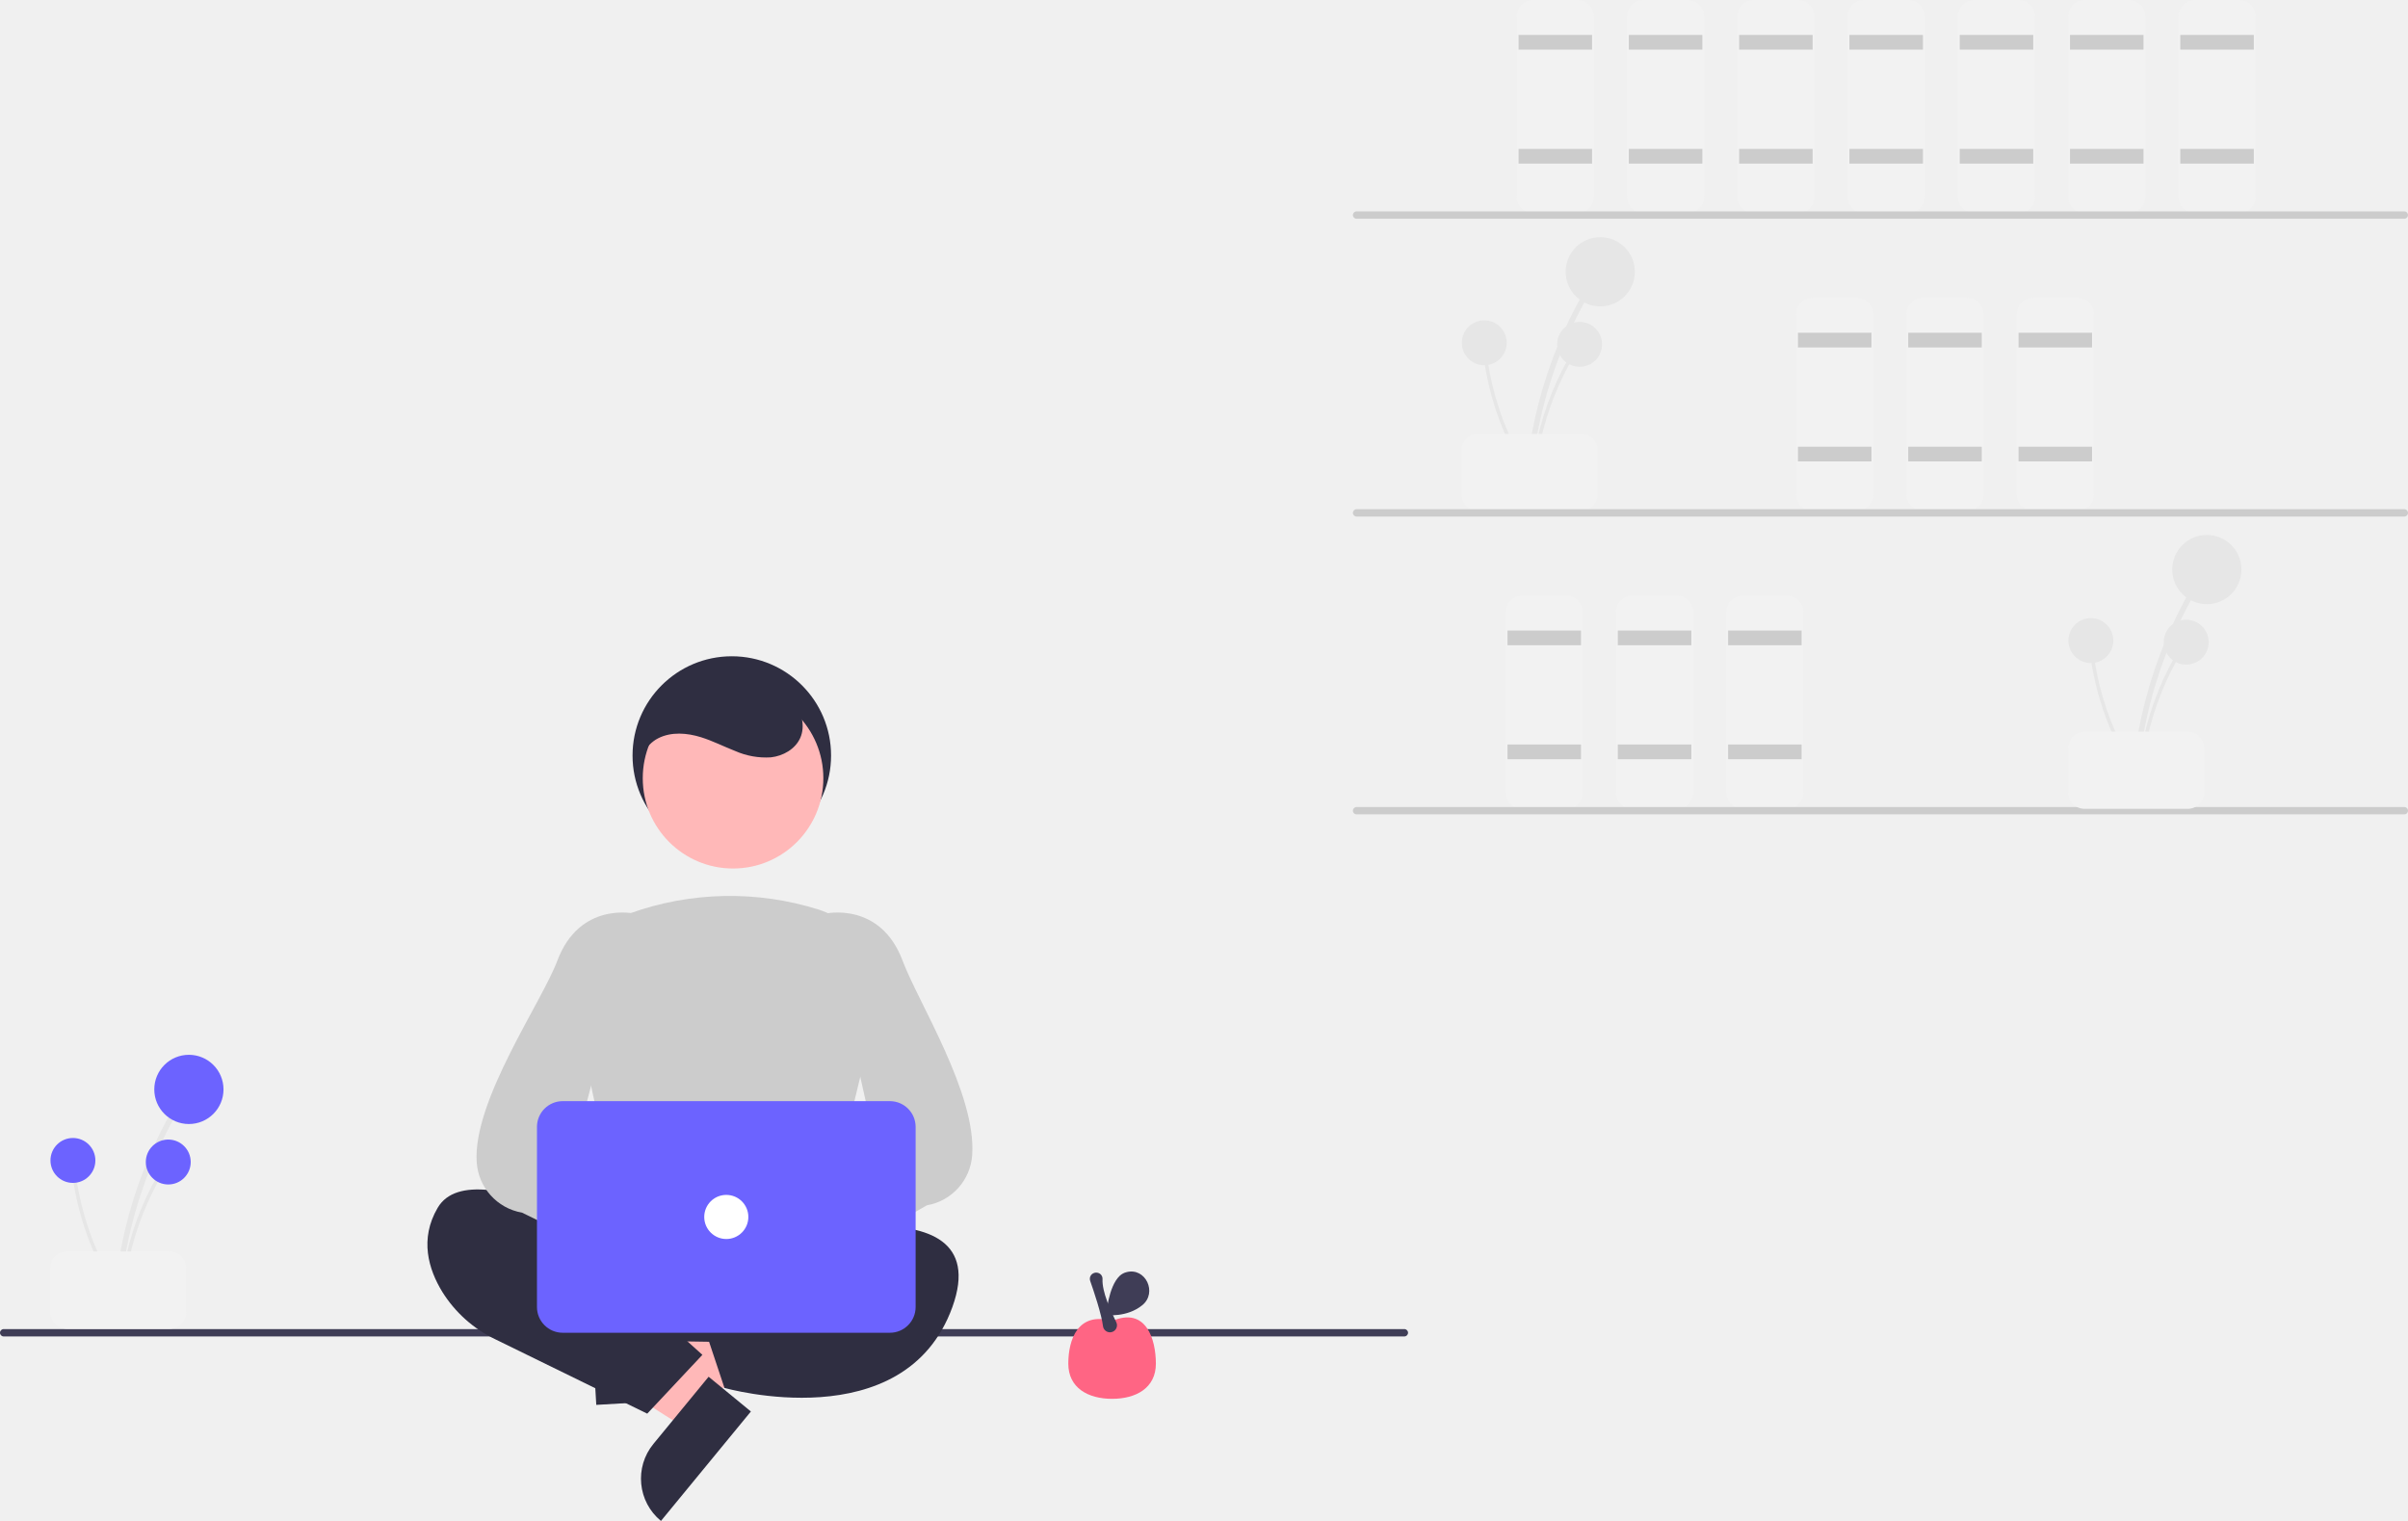
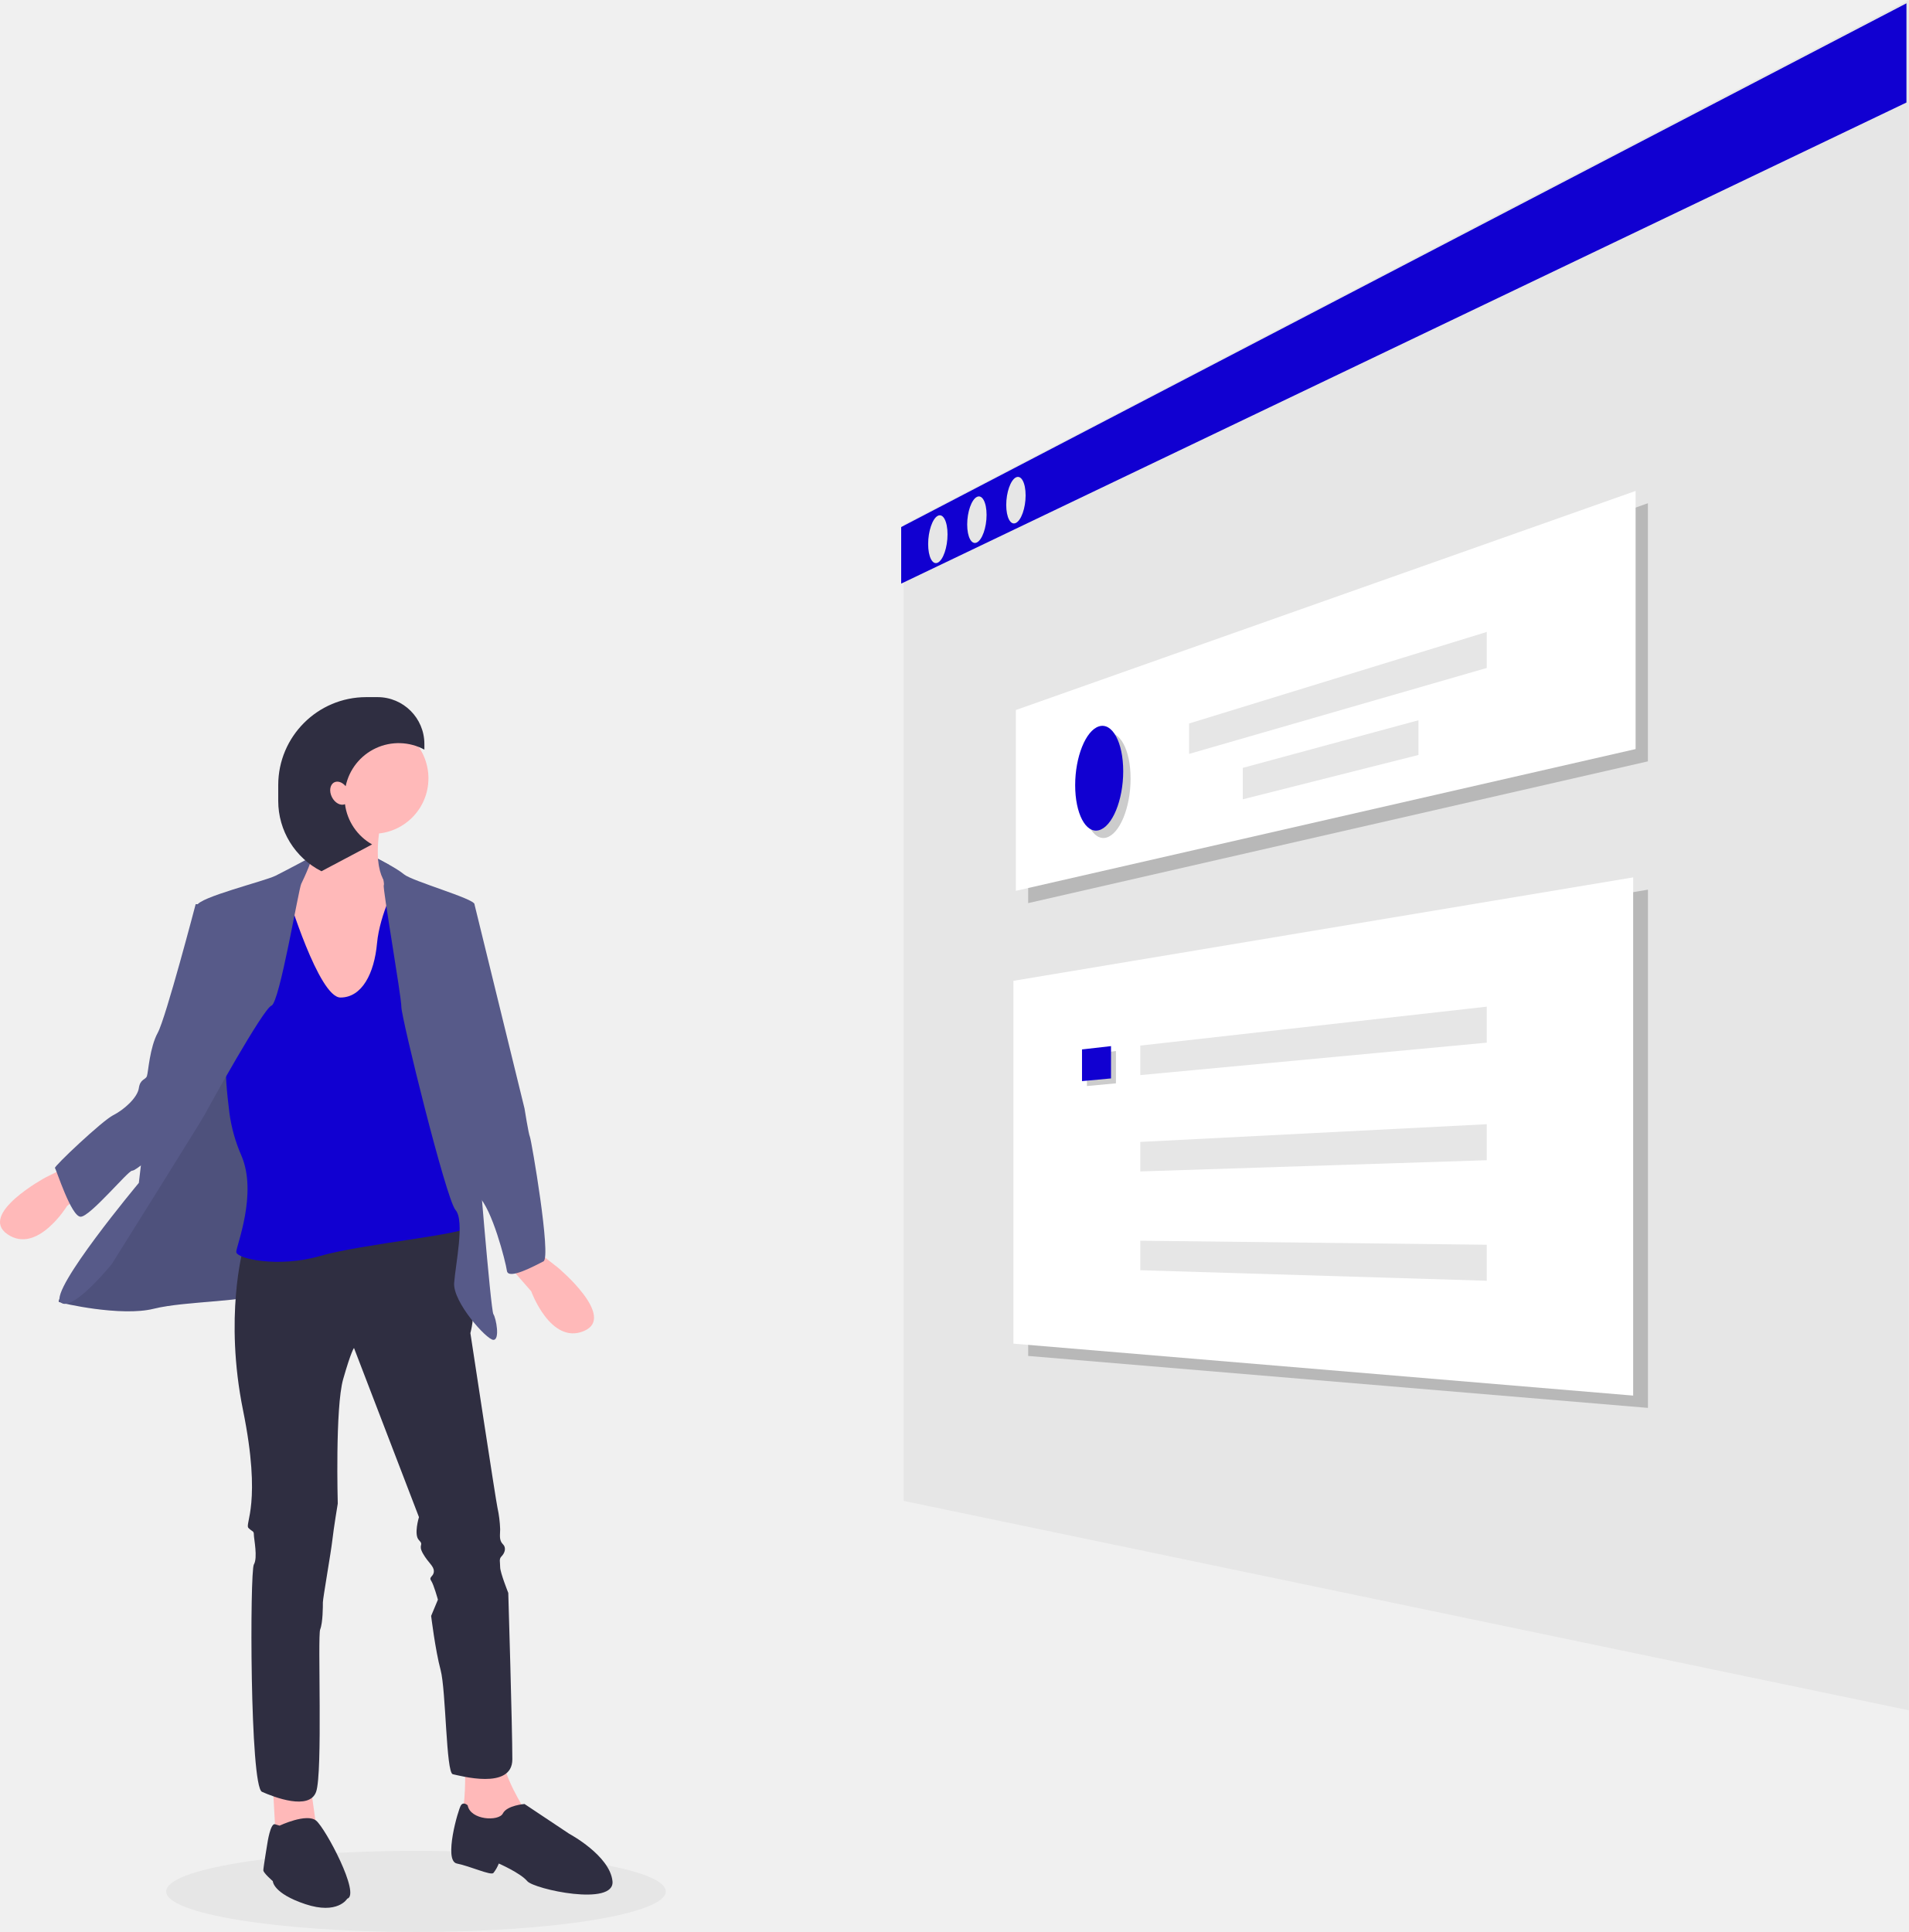
- <svg xmlns="http://www.w3.org/2000/svg" id="e4e579b4-5122-4d29-876c-085905a2d49a" data-name="Layer 1" width="655" height="413.68" viewBox="0 0 655 413.68">
-   <path d="M689.063,372.583a122.041,122.041,0,0,1,10.101-38.517q2.28-5.092,5.018-9.961a.744.744,0,0,0-1.284-.75,123.729,123.729,0,0,0-13.768,37.982q-1.034,5.584-1.554,11.246c-.088.952,1.399.946,1.486,0Z" transform="translate(-272.5 -243.1602)" fill="#e6e6e6" />
-   <circle cx="435.282" cy="73.914" r="9.414" fill="#e6e6e6" />
-   <path d="M690.026,372.833a79.174,79.174,0,0,1,6.553-24.988q1.479-3.304,3.255-6.462a.483.483,0,0,0-.833-.487,80.268,80.268,0,0,0-8.932,24.641q-.671,3.622-1.008,7.296c-.057.618.908.614.964,0Z" transform="translate(-272.5 -243.1602)" fill="#e6e6e6" />
-   <circle cx="429.67" cy="93.662" r="6.108" fill="#e6e6e6" />
-   <path d="M688.809,372.257a79.174,79.174,0,0,1-10.202-23.733q-.866-3.515-1.408-7.097a.483.483,0,0,0-.956.128,80.268,80.268,0,0,0,8.113,24.922q1.699,3.269,3.693,6.373c.335.522,1.093-.074.76-.593Z" transform="translate(-272.5 -243.1602)" fill="#e6e6e6" />
-   <circle cx="403.735" cy="93.233" r="6.108" fill="#e6e6e6" />
-   <path d="M670.059,377.66v-12a4.505,4.505,0,0,1,4.5-4.5h28a4.505,4.505,0,0,1,4.5,4.5v12a4.505,4.505,0,0,1-4.5,4.5h-28A4.505,4.505,0,0,1,670.059,377.66Z" transform="translate(-272.5 -243.1602)" fill="#f2f2f2" style="isolation:isolate" />
-   <path d="M701.559,301.16h-12a4.505,4.505,0,0,1-4.5-4.5v-49a4.505,4.505,0,0,1,4.5-4.5h12a4.505,4.505,0,0,1,4.5,4.5v49A4.505,4.505,0,0,1,701.559,301.16Z" transform="translate(-272.5 -243.1602)" fill="#f2f2f2" style="isolation:isolate" />
-   <rect x="413.059" y="9.5" width="20" height="4" fill="#ccc" />
-   <rect x="413.059" y="40.5" width="20" height="4" fill="#ccc" />
-   <path d="M731.559,301.16h-12a4.505,4.505,0,0,1-4.5-4.5v-49a4.505,4.505,0,0,1,4.5-4.5h12a4.505,4.505,0,0,1,4.5,4.5v49A4.505,4.505,0,0,1,731.559,301.16Z" transform="translate(-272.5 -243.1602)" fill="#f2f2f2" style="isolation:isolate" />
-   <rect x="443.059" y="9.5" width="20" height="4" fill="#ccc" />
-   <rect x="443.059" y="40.5" width="20" height="4" fill="#ccc" />
-   <path d="M761.559,301.16h-12a4.505,4.505,0,0,1-4.5-4.5v-49a4.505,4.505,0,0,1,4.5-4.5h12a4.505,4.505,0,0,1,4.5,4.5v49A4.505,4.505,0,0,1,761.559,301.16Z" transform="translate(-272.5 -243.1602)" fill="#f2f2f2" style="isolation:isolate" />
-   <rect x="473.059" y="9.5" width="20" height="4" fill="#ccc" />
-   <rect x="473.059" y="40.5" width="20" height="4" fill="#ccc" />
-   <path d="M777.559,382.16h-12a4.505,4.505,0,0,1-4.5-4.5v-49a4.505,4.505,0,0,1,4.5-4.5h12a4.505,4.505,0,0,1,4.5,4.5v49A4.505,4.505,0,0,1,777.559,382.16Z" transform="translate(-272.5 -243.1602)" fill="#f2f2f2" style="isolation:isolate" />
-   <rect x="489.059" y="90.5" width="20" height="4" fill="#ccc" />
-   <rect x="489.059" y="121.5" width="20" height="4" fill="#ccc" />
-   <path d="M807.559,382.16h-12a4.505,4.505,0,0,1-4.5-4.5v-49a4.505,4.505,0,0,1,4.5-4.5h12a4.505,4.505,0,0,1,4.5,4.5v49A4.505,4.505,0,0,1,807.559,382.16Z" transform="translate(-272.5 -243.1602)" fill="#f2f2f2" style="isolation:isolate" />
-   <rect x="519.059" y="90.5" width="20" height="4" fill="#ccc" />
-   <rect x="519.059" y="121.5" width="20" height="4" fill="#ccc" />
-   <path d="M837.559,382.16h-12a4.505,4.505,0,0,1-4.5-4.5v-49a4.505,4.505,0,0,1,4.5-4.5h12a4.505,4.505,0,0,1,4.5,4.5v49A4.505,4.505,0,0,1,837.559,382.16Z" transform="translate(-272.5 -243.1602)" fill="#f2f2f2" style="isolation:isolate" />
-   <rect x="549.059" y="90.5" width="20" height="4" fill="#ccc" />
-   <rect x="549.059" y="121.5" width="20" height="4" fill="#ccc" />
-   <path d="M698.559,463.16h-12a4.505,4.505,0,0,1-4.5-4.5v-49a4.505,4.505,0,0,1,4.5-4.5h12a4.505,4.505,0,0,1,4.5,4.5v49A4.505,4.505,0,0,1,698.559,463.16Z" transform="translate(-272.5 -243.1602)" fill="#f2f2f2" style="isolation:isolate" />
-   <rect x="410.059" y="171.5" width="20" height="4" fill="#ccc" />
-   <rect x="410.059" y="202.5" width="20" height="4" fill="#ccc" />
-   <path d="M728.559,463.16h-12a4.505,4.505,0,0,1-4.5-4.5v-49a4.505,4.505,0,0,1,4.5-4.5h12a4.505,4.505,0,0,1,4.5,4.5v49A4.505,4.505,0,0,1,728.559,463.16Z" transform="translate(-272.5 -243.1602)" fill="#f2f2f2" style="isolation:isolate" />
-   <rect x="440.059" y="171.5" width="20" height="4" fill="#ccc" />
-   <rect x="440.059" y="202.5" width="20" height="4" fill="#ccc" />
-   <path d="M758.559,463.16h-12a4.505,4.505,0,0,1-4.5-4.5v-49a4.505,4.505,0,0,1,4.5-4.5h12a4.505,4.505,0,0,1,4.5,4.5v49A4.505,4.505,0,0,1,758.559,463.16Z" transform="translate(-272.5 -243.1602)" fill="#f2f2f2" style="isolation:isolate" />
-   <rect x="470.059" y="171.5" width="20" height="4" fill="#ccc" />
-   <rect x="470.059" y="202.5" width="20" height="4" fill="#ccc" />
-   <path d="M791.559,301.16h-12a4.505,4.505,0,0,1-4.5-4.5v-49a4.505,4.505,0,0,1,4.5-4.5h12a4.505,4.505,0,0,1,4.5,4.5v49A4.505,4.505,0,0,1,791.559,301.16Z" transform="translate(-272.5 -243.1602)" fill="#f2f2f2" style="isolation:isolate" />
-   <rect x="503.059" y="9.5" width="20" height="4" fill="#ccc" />
-   <rect x="503.059" y="40.5" width="20" height="4" fill="#ccc" />
-   <path d="M821.559,301.16h-12a4.505,4.505,0,0,1-4.5-4.5v-49a4.505,4.505,0,0,1,4.5-4.5h12a4.505,4.505,0,0,1,4.5,4.5v49A4.505,4.505,0,0,1,821.559,301.16Z" transform="translate(-272.5 -243.1602)" fill="#f2f2f2" style="isolation:isolate" />
-   <rect x="533.059" y="9.5" width="20" height="4" fill="#ccc" />
-   <rect x="533.059" y="40.5" width="20" height="4" fill="#ccc" />
-   <path d="M851.559,301.16h-12a4.505,4.505,0,0,1-4.5-4.5v-49a4.505,4.505,0,0,1,4.5-4.5h12a4.505,4.505,0,0,1,4.5,4.5v49A4.505,4.505,0,0,1,851.559,301.16Z" transform="translate(-272.5 -243.1602)" fill="#f2f2f2" style="isolation:isolate" />
-   <rect x="563.059" y="9.5" width="20" height="4" fill="#ccc" />
-   <rect x="563.059" y="40.5" width="20" height="4" fill="#ccc" />
-   <path d="M881.559,301.16h-12a4.505,4.505,0,0,1-4.5-4.5v-49a4.505,4.505,0,0,1,4.5-4.5h12a4.505,4.505,0,0,1,4.5,4.5v49A4.505,4.505,0,0,1,881.559,301.16Z" transform="translate(-272.5 -243.1602)" fill="#f2f2f2" style="isolation:isolate" />
-   <rect x="593.059" y="9.5" width="20" height="4" fill="#ccc" />
-   <rect x="593.059" y="40.5" width="20" height="4" fill="#ccc" />
-   <path d="M926.5,302.66h-285a1,1,0,0,1,0-2h285a1,1,0,0,1,0,2Z" transform="translate(-272.5 -243.1602)" fill="#ccc" />
-   <path d="M926.5,383.66h-285a1,1,0,0,1,0-2h285a1,1,0,0,1,0,2Z" transform="translate(-272.5 -243.1602)" fill="#ccc" />
-   <path d="M926.5,464.66h-285a1,1,0,0,1,0-2h285a1,1,0,0,1,0,2Z" transform="translate(-272.5 -243.1602)" fill="#ccc" />
-   <path d="M854.063,453.583a122.041,122.041,0,0,1,10.101-38.517q2.28-5.092,5.018-9.961a.744.744,0,0,0-1.284-.75,123.729,123.729,0,0,0-13.768,37.982q-1.034,5.584-1.554,11.246c-.088.952,1.399.946,1.486,0Z" transform="translate(-272.5 -243.1602)" fill="#e6e6e6" />
-   <circle cx="600.282" cy="154.914" r="9.414" fill="#e6e6e6" />
-   <path d="M855.026,453.833a79.174,79.174,0,0,1,6.553-24.988q1.479-3.304,3.255-6.462a.483.483,0,0,0-.833-.487,80.268,80.268,0,0,0-8.932,24.641q-.671,3.622-1.008,7.296c-.057.618.908.614.964,0Z" transform="translate(-272.5 -243.1602)" fill="#e6e6e6" />
-   <circle cx="594.67" cy="174.662" r="6.108" fill="#e6e6e6" />
-   <path d="M853.809,453.257a79.174,79.174,0,0,1-10.202-23.733q-.866-3.515-1.408-7.097a.483.483,0,0,0-.956.128,80.268,80.268,0,0,0,8.113,24.922q1.699,3.269,3.693,6.373c.335.522,1.093-.074.76-.593Z" transform="translate(-272.5 -243.1602)" fill="#e6e6e6" />
-   <circle cx="568.735" cy="174.233" r="6.108" fill="#e6e6e6" />
-   <path d="M835.059,458.66v-12a4.505,4.505,0,0,1,4.5-4.5h28a4.505,4.505,0,0,1,4.5,4.5v12a4.505,4.505,0,0,1-4.5,4.5h-28A4.505,4.505,0,0,1,835.059,458.66Z" transform="translate(-272.5 -243.1602)" fill="#f2f2f2" style="isolation:isolate" />
-   <path d="M654.5,606.66h-381a1,1,0,0,1,0-2h381a1,1,0,0,1,0,2Z" transform="translate(-272.5 -243.1602)" fill="#3f3d56" />
-   <circle cx="199.059" cy="205.5" r="27" fill="#2f2e41" />
-   <polygon points="173.405 378.826 172.69 366.588 219.556 358.003 220.612 376.067 173.405 378.826" fill="#ffb8b8" />
-   <path d="M436.622,598.163h23.644a0,0,0,0,1,0,0v14.887a0,0,0,0,1,0,0H421.735a0,0,0,0,1,0,0v0A14.887,14.887,0,0,1,436.622,598.163Z" transform="translate(747.3404 -113.1422) rotate(86.65462)" fill="#2f2e41" />
-   <polygon points="193.789 378.714 186.004 388.185 145.768 362.666 157.257 348.688 193.789 378.714" fill="#ffb8b8" />
-   <path d="M454.39,629.787h23.644a0,0,0,0,1,0,0v14.887a0,0,0,0,1,0,0H439.503a0,0,0,0,1,0,0v0A14.887,14.887,0,0,1,454.39,629.787Z" transform="translate(-597.3196 343.8614) rotate(-50.58212)" fill="#2f2e41" />
-   <path d="M443.887,577.83l-5.32,25.079a4,4,0,0,0,3.848,4.83l52.298.844a4,4,0,0,0,4.004-4.695l-4.575-25.922a4,4,0,0,0-3.939-3.305H447.8A4,4,0,0,0,443.887,577.83Z" transform="translate(-272.5 -243.1602)" fill="#2f2e41" />
-   <path d="M452.559,586.66s-51-32-61-15c-5,8.5-2.5,16.75,1.25,22.875a34.631,34.631,0,0,0,14.402,12.891l41.347,20.234,15-16-10-9Z" transform="translate(-272.5 -243.1602)" fill="#2f2e41" />
-   <path d="M478.559,581.66s66-19,53,17-62,22-62,22l-5-15,17-12Z" transform="translate(-272.5 -243.1602)" fill="#2f2e41" />
-   <circle cx="199.398" cy="211.665" r="24.561" fill="#ffb8b8" />
-   <path d="M473.185,585.629a131.994,131.994,0,0,1-30.257-3.986l-.292-.08-13.706-63.045a23.225,23.225,0,0,1,14.933-26.943,80.46,80.46,0,0,1,51.3-1.024h0a23.47,23.47,0,0,1,15.635,27.765l-15.308,63.195-.216.103C488.911,584.626,480.956,585.629,473.185,585.629Z" transform="translate(-272.5 -243.1602)" fill="#ccc" />
-   <path d="M454.774,590.527a10.056,10.056,0,0,1,14.475-5.312l26.987-23.425,2.442,18.408-26.001,19.422a10.11,10.11,0,0,1-17.902-9.094Z" transform="translate(-272.5 -243.1602)" fill="#ffb8b8" />
-   <path d="M480.512,595.636a4.534,4.534,0,0,1-1.296-.19,4.453,4.453,0,0,1-2.962-2.816l-3.257-9.229a4.472,4.472,0,0,1,1.302-4.902l36.769-22.074L496.573,491.763l.369-.089c.15-.037,15-3.417,21.086,12.811,4.261,11.365,20.031,36.077,18.919,52.776a14.885,14.885,0,0,1-12.322,13.728l-41.388,23.713A4.456,4.456,0,0,1,480.512,595.636Z" transform="translate(-272.5 -243.1602)" fill="#ccc" />
-   <path d="M484.636,588.333a10.056,10.056,0,0,0-14.475-5.312l-26.986-23.425-2.442,18.408,26.001,19.422a10.11,10.11,0,0,0,17.902-9.094Z" transform="translate(-272.5 -243.1602)" fill="#ffb8b8" />
-   <path d="M461.606,595.636a4.456,4.456,0,0,1-2.724-.935l-44.388-21.713a14.885,14.885,0,0,1-12.322-13.728c-1.113-16.699,17.657-43.411,21.919-54.776,6.085-16.228,20.936-12.849,21.086-12.811l.369.089L428.051,558.424l39.769,20.074a4.472,4.472,0,0,1,1.302,4.902l-3.257,9.229a4.453,4.453,0,0,1-2.962,2.816A4.535,4.535,0,0,1,461.606,595.636Z" transform="translate(-272.5 -243.1602)" fill="#ccc" />
-   <path d="M514.559,605.66h-89a7.008,7.008,0,0,1-7-7v-49a7.008,7.008,0,0,1,7-7h89a7.008,7.008,0,0,1,7,7v49A7.008,7.008,0,0,1,514.559,605.66Z" transform="translate(-272.5 -243.1602)" fill="#6c63ff" />
-   <circle cx="197.559" cy="331" r="6" fill="#fff" />
-   <path d="M447.091,453.826c-1.456-3.692.933-8.092,4.476-9.881s7.818-1.448,11.608-.27c3.185.991,6.17,2.526,9.277,3.738a20.762,20.762,0,0,0,9.753,1.737c3.314-.374,6.613-2.233,7.969-5.28,1.406-3.159.45-7.013-1.715-9.709a18.799,18.799,0,0,0-8.612-5.535c-7.308-2.574-15.748-2.65-22.532,1.093s-11.394,11.71-9.992,19.33" transform="translate(-272.5 -243.1602)" fill="#2f2e41" />
-   <path d="M305.162,594.979A122.042,122.042,0,0,1,315.263,556.461q2.28-5.092,5.018-9.961a.744.744,0,0,0-1.284-.75,123.728,123.728,0,0,0-13.768,37.982q-1.034,5.584-1.554,11.246c-.088.952,1.399.946,1.486,0Z" transform="translate(-272.5 -243.1602)" fill="#e6e6e6" />
-   <circle cx="51.381" cy="296.31" r="9.414" fill="#6c63ff" />
-   <path d="M306.125,595.229a79.174,79.174,0,0,1,6.553-24.988q1.479-3.304,3.255-6.462a.483.483,0,0,0-.833-.487,80.269,80.269,0,0,0-8.932,24.641q-.671,3.622-1.008,7.296c-.057.618.908.614.964,0Z" transform="translate(-272.5 -243.1602)" fill="#e6e6e6" />
-   <circle cx="45.769" cy="316.058" r="6.108" fill="#6c63ff" />
-   <path d="M304.908,594.652a79.174,79.174,0,0,1-10.202-23.733q-.866-3.515-1.408-7.097a.483.483,0,0,0-.956.128,80.268,80.268,0,0,0,8.113,24.922q1.699,3.269,3.693,6.373c.335.522,1.093-.074.76-.593Z" transform="translate(-272.5 -243.1602)" fill="#e6e6e6" />
-   <circle cx="19.835" cy="315.629" r="6.108" fill="#6c63ff" />
-   <path d="M286.159,600.056v-12a4.505,4.505,0,0,1,4.5-4.5h28a4.505,4.505,0,0,1,4.5,4.5v12a4.505,4.505,0,0,1-4.5,4.5h-28A4.505,4.505,0,0,1,286.159,600.056Z" transform="translate(-272.5 -243.1602)" fill="#f2f2f2" style="isolation:isolate" />
-   <path d="M586.909,614.061c0,6.577-5.332,9.567-11.909,9.567s-11.909-2.99-11.909-9.567S565.738,599.81,575,602.456C584.262,598.487,586.909,607.484,586.909,614.061Z" transform="translate(-272.5 -243.1602)" fill="#ff6584" />
-   <path d="M574.42,605.537a1.904,1.904,0,0,1-1.891-1.659c-.394-3.281-2.568-9.708-3.484-12.318l-0-.001a1.703,1.703,0,0,1,.22-1.566,1.787,1.787,0,0,1,2.663-.192,1.705,1.705,0,0,1,.468,1.276c-.179,3.351,2.263,8.765,3.735,11.694a1.908,1.908,0,0,1-1.51,2.756A1.763,1.763,0,0,1,574.42,605.537Z" transform="translate(-272.5 -243.1602)" fill="#3f3d56" />
-   <path d="M583.232,598.146c4.134-3.383.891-10.308-4.283-8.978a4.178,4.178,0,0,0-1.864.994c-3.174,2.998-3.666,10.669-3.666,10.669S579.024,601.59,583.232,598.146Z" transform="translate(-272.5 -243.1602)" fill="#3f3d56" />
+ <svg xmlns="http://www.w3.org/2000/svg" id="aee07f99-5223-45c5-8204-b56b0229636c" data-name="Layer 1" width="705.618" height="714.229" viewBox="0 0 705.618 714.229">
+   <ellipse cx="153.763" cy="699.229" rx="92.337" ry="15" fill="#e6e6e6" />
+   <polygon points="705.618 632.278 334.02 554.861 334.02 193.936 705.618 0 705.618 632.278" fill="#e6e6e6" />
+   <polygon points="704.716 37.901 333.118 215.757 333.118 194.838 704.716 1.227 704.716 37.901" fill="#1100d1" />
+   <path d="M597.446,290.436c0,4.813-1.622,9.496-3.608,10.451-1.971.948-3.557-2.136-3.557-6.882s1.586-9.411,3.557-10.426C595.824,282.556,597.446,285.623,597.446,290.436Z" transform="translate(-247.1909 -92.88554)" fill="#e6e6e6" />
+   <path d="M611.877,283.233c0,4.68-1.621,9.25-3.608,10.201-1.971.944-3.558-2.039-3.558-6.655s1.587-9.169,3.558-10.177C610.256,275.587,611.877,278.553,611.877,283.233Z" transform="translate(-247.1909 -92.88554)" fill="#e6e6e6" />
+   <path d="M626.308,276.017c0,4.68-1.621,9.25-3.608,10.201-1.971.944-3.558-2.039-3.558-6.655s1.587-9.169,3.558-10.177C624.687,268.372,626.308,271.337,626.308,276.017Z" transform="translate(-247.1909 -92.88554)" fill="#e6e6e6" />
+   <polygon points="609.147 281.46 380.055 333.87 380.055 267.029 609.147 186.037 609.147 281.46" opacity="0.2" />
+   <polygon points="604.601 276.914 375.509 329.325 375.509 262.483 604.601 181.491 604.601 276.914" fill="#fff" />
+   <path d="M665.113,380.737c0,10.769-4.073,20.541-9.019,21.807-4.861,1.244-8.741-6.223-8.741-16.66s3.88-20.153,8.741-21.726C661.039,362.557,665.113,369.968,665.113,380.737Z" transform="translate(-247.1909 -92.88554)" opacity="0.2" />
+   <path d="M662.385,378.009c0,10.769-4.073,20.541-9.019,21.807-4.861,1.244-8.741-6.223-8.741-16.66s3.88-20.153,8.741-21.726C658.312,359.829,662.385,367.241,662.385,378.009Z" transform="translate(-247.1909 -92.88554)" fill="#1100d1" />
+   <polygon points="549.583 246.931 439.547 278.704 439.547 267.458 549.583 233.622 549.583 246.931" fill="#e6e6e6" />
+   <polygon points="524.329 279.098 459.389 295.49 459.389 283.872 524.329 266.263 524.329 279.098" fill="#e6e6e6" />
+   <polygon points="609.154 520.473 380.062 501.27 380.062 367.144 609.154 328.898 609.154 520.473" opacity="0.2" />
+   <polygon points="603.699 515.928 374.607 496.724 374.607 362.598 603.699 324.352 603.699 515.928" fill="#fff" />
+   <polygon points="412.503 400.494 401.781 401.493 401.781 389.773 412.503 388.549 412.503 400.494" opacity="0.2" />
+   <polygon points="410.685 398.676 399.963 399.675 399.963 387.954 410.685 386.731 410.685 398.676" fill="#1100d1" />
+   <polygon points="549.583 385.456 421.508 397.443 421.508 386.535 549.583 372.147 549.583 385.456" fill="#e6e6e6" />
+   <polygon points="549.583 428.914 421.508 433.059 421.508 422.152 549.583 415.605 549.583 428.914" fill="#e6e6e6" />
+   <polygon points="549.583 473.472 421.508 469.578 421.508 458.67 549.583 460.163 549.583 473.472" fill="#e6e6e6" />
+   <polygon points="143.363 329.249 118.852 329.249 118.852 317.244 139.361 317.244 143.863 319.745 143.363 329.249" fill="#575a89" />
+   <polygon points="100.843 659.902 101.844 677.911 116.851 674.909 114.35 656.901 100.843 659.902" fill="#ffb9b9" />
+   <path d="M419.067,743.284s.5,15.007-1,19.009,4.002,6.003,4.002,6.003h12.006l7.003,1v-7.503s-8.004-12.506-8.004-19.509S419.067,743.284,419.067,743.284Z" transform="translate(-247.1909 -92.88554)" fill="#ffb9b9" />
+   <path d="M350.535,767.795s10.005-4.727,13.506-1.863,16.508,27.375,11.505,28.876c0,0-3.502,6.003-15.507,2.001s-12.006-8.504-12.006-8.504-3.502-3.001-3.502-4.002,1.501-10.005,1.501-10.005,1.11-7.533,2.806-7.018Z" transform="translate(-247.1909 -92.88554)" fill="#2f2e41" />
+   <path d="M420.068,760.291s-1.501-1.501-2.501,0-6.503,20.51-1.501,21.51,12.506,4.502,13.506,3.502a13.704,13.704,0,0,0,2.001-3.502s8.004,3.502,10.505,6.503,32.515,9.504,31.515,0S457.585,770.796,457.585,770.796l-16.508-11.005s-6.503.5-8.004,3.502S421.068,765.794,420.068,760.291Z" transform="translate(-247.1909 -92.88554)" fill="#2f2e41" />
+   <path d="M273.5,566.702s-5.503,7.003-4.502,7.503,23.011,5.503,35.016,2.501,37.017-2.501,38.518-6.003,20.009-47.022,20.009-47.022l-6.003-33.015-6.503-8.504-15.007-13.006-30.014,56.026Z" transform="translate(-247.1909 -92.88554)" fill="#575a89" />
+   <path d="M273.5,566.702s-5.503,7.003-4.502,7.503,23.011,5.503,35.016,2.501,37.017-2.501,38.518-6.003,20.009-47.022,20.009-47.022l-6.003-33.015-6.503-8.504-15.007-13.006-30.014,56.026Z" transform="translate(-247.1909 -92.88554)" opacity="0.1" />
+   <path d="M337.029,554.696s-7.003,25.012,0,59.528.5,42.019,2.001,43.52,2.001,1,2.001,2.501,1.501,8.504,0,11.005-1.501,82.038,3.001,84.039,17.508,7.003,20.009,0,.5-57.527,1.501-60.028,1-8.504,1-10.005,3.001-18.509,3.502-23.011,2.001-13.506,2.001-13.506-1-35.516,2.001-46.021,4.002-11.505,4.002-11.505l24.011,62.529s-2.001,6.503,0,8.504-.5,1.501,1.501,5.002,4.002,4.502,4.002,6.503-2.001,2.001-1,3.502,2.501,7.003,2.501,7.003l-2.501,6.003s1.501,12.506,3.502,20.009,2.001,38.018,4.502,38.518,22.01,6.003,22.01-5.503-1.501-61.529-1.501-61.529-3.001-7.503-3.001-9.504-.5-3.001.5-4.002,2.001-3.001.5-4.502-1-3.502-1-5.503a43.782,43.782,0,0,0-1-8.004c-.5-2.001-10.005-64.53-10.005-64.53s2.001-7.503,0-8.004-2.001-4.502-2.001-6.503,5.002-27.013-1-27.013S337.029,554.696,337.029,554.696Z" transform="translate(-247.1909 -92.88554)" fill="#2f2e41" />
+   <path d="M270.998,524.682l-7.003,3.502s-25.012,13.506-14.006,21.01,22.01-10.505,22.01-10.505l10.505-8.004Z" transform="translate(-247.1909 -92.88554)" fill="#ffb9b9" />
+   <path d="M368.544,387.619s-2.001,23.011-12.506,28.013-3.502,42.52-3.502,42.52L367.043,472.158l25.512-7.503,3.001-17.008,2.501-17.508-6.003-9.004s-7.503-2.001-4.502-22.01S368.544,387.619,368.544,387.619Z" transform="translate(-247.1909 -92.88554)" fill="#ffb9b9" />
+   <path d="M353.537,423.635S365.042,461.653,373.046,461.653s12.506-9.004,13.506-20.009,7.503-23.011,7.503-23.011l15.507,14.007s12.506,110.551,11.505,113.553-40.019,6.503-55.526,11.005-31.014,1-31.014-1.501c0-2.228,7.936-21.517,1.897-35.605a58.686,58.686,0,0,1-4.431-15.754c-.935-7.416-1.803-16.391-.968-19.174,1.501-5.002,9.504-58.027,9.504-58.027Z" transform="translate(-247.1909 -92.88554)" fill="#1100d1" />
+   <path d="M362.007,409.833s-8.97,4.798-12.972,6.799-28.513,8.004-29.013,11.005,3.502,45.021,1.501,49.523-22.01,44.521-22.01,44.521l-1,8.504s-33.015,39.518-29.013,44.02,19.009-14.007,19.009-14.007,33.516-53.525,34.516-55.526,21.51-39.018,24.511-40.019,10.005-43.02,11.005-45.021S363.473,409.037,362.007,409.833Z" transform="translate(-247.1909 -92.88554)" fill="#575a89" />
+   <path d="M322.522,427.137H319.521s-11.005,42.019-14.007,47.522-3.502,14.507-4.002,16.007-2.501,1-3.001,4.502-5.503,8.004-9.504,10.005-22.01,19.009-21.51,19.509,6.003,18.008,9.504,18.008,17.508-17.008,19.009-17.008,8.004-6.003,9.004-6.503,26.512-47.522,25.512-59.027S322.522,427.137,322.522,427.137Z" transform="translate(-247.1909 -92.88554)" fill="#575a89" />
+   <path d="M447.337,556.733l6.162,4.831s21.806,18.235,9.522,23.386-19.465-14.694-19.465-14.694l-8.692-9.943Z" transform="translate(-247.1909 -92.88554)" fill="#ffb9b9" />
+   <path d="M386.941,410.426s6.614,3.205,9.616,5.706,26.012,9.004,26.012,11.005-2.501,33.015-2.501,33.015l3.502,55.026s5.002,62.029,6.003,63.529,2.501,9.504,0,9.504-15.007-14.006-14.507-21.01,4.002-23.011.5-27.013-20.009-71.033-20.009-75.035-7.003-44.02-6.503-45.021S386.941,410.426,386.941,410.426Z" transform="translate(-247.1909 -92.88554)" fill="#575a89" />
+   <path d="M415.065,426.637l7.503.5,18.509,75.535s1.501,9.504,2.001,10.505,8.004,44.521,5.002,46.021-13.006,7.003-13.506,3.502-5.503-23.011-10.505-27.513-10.005-82.038-10.005-82.038Z" transform="translate(-247.1909 -92.88554)" fill="#575a89" />
+   <circle cx="137.86" cy="287.73" r="20.51" fill="#ffb9b9" />
+   <path d="M370.739,382.113c1.305-.67,3.022-.039,4.227,1.42a20.018,20.018,0,0,1,29.095-13.526V367.923a17.321,17.321,0,0,0-17.321-17.321h-4.163a32.541,32.541,0,0,0-32.541,32.541V388.95a29.175,29.175,0,0,0,15.977,26.021L384.742,405.055a20.02,20.02,0,0,1-10.027-14.874c-1.585.692-3.708-.428-4.812-2.578C368.767,385.392,369.141,382.934,370.739,382.113Z" transform="translate(-247.1909 -92.88554)" fill="#2f2e41" />
</svg>
